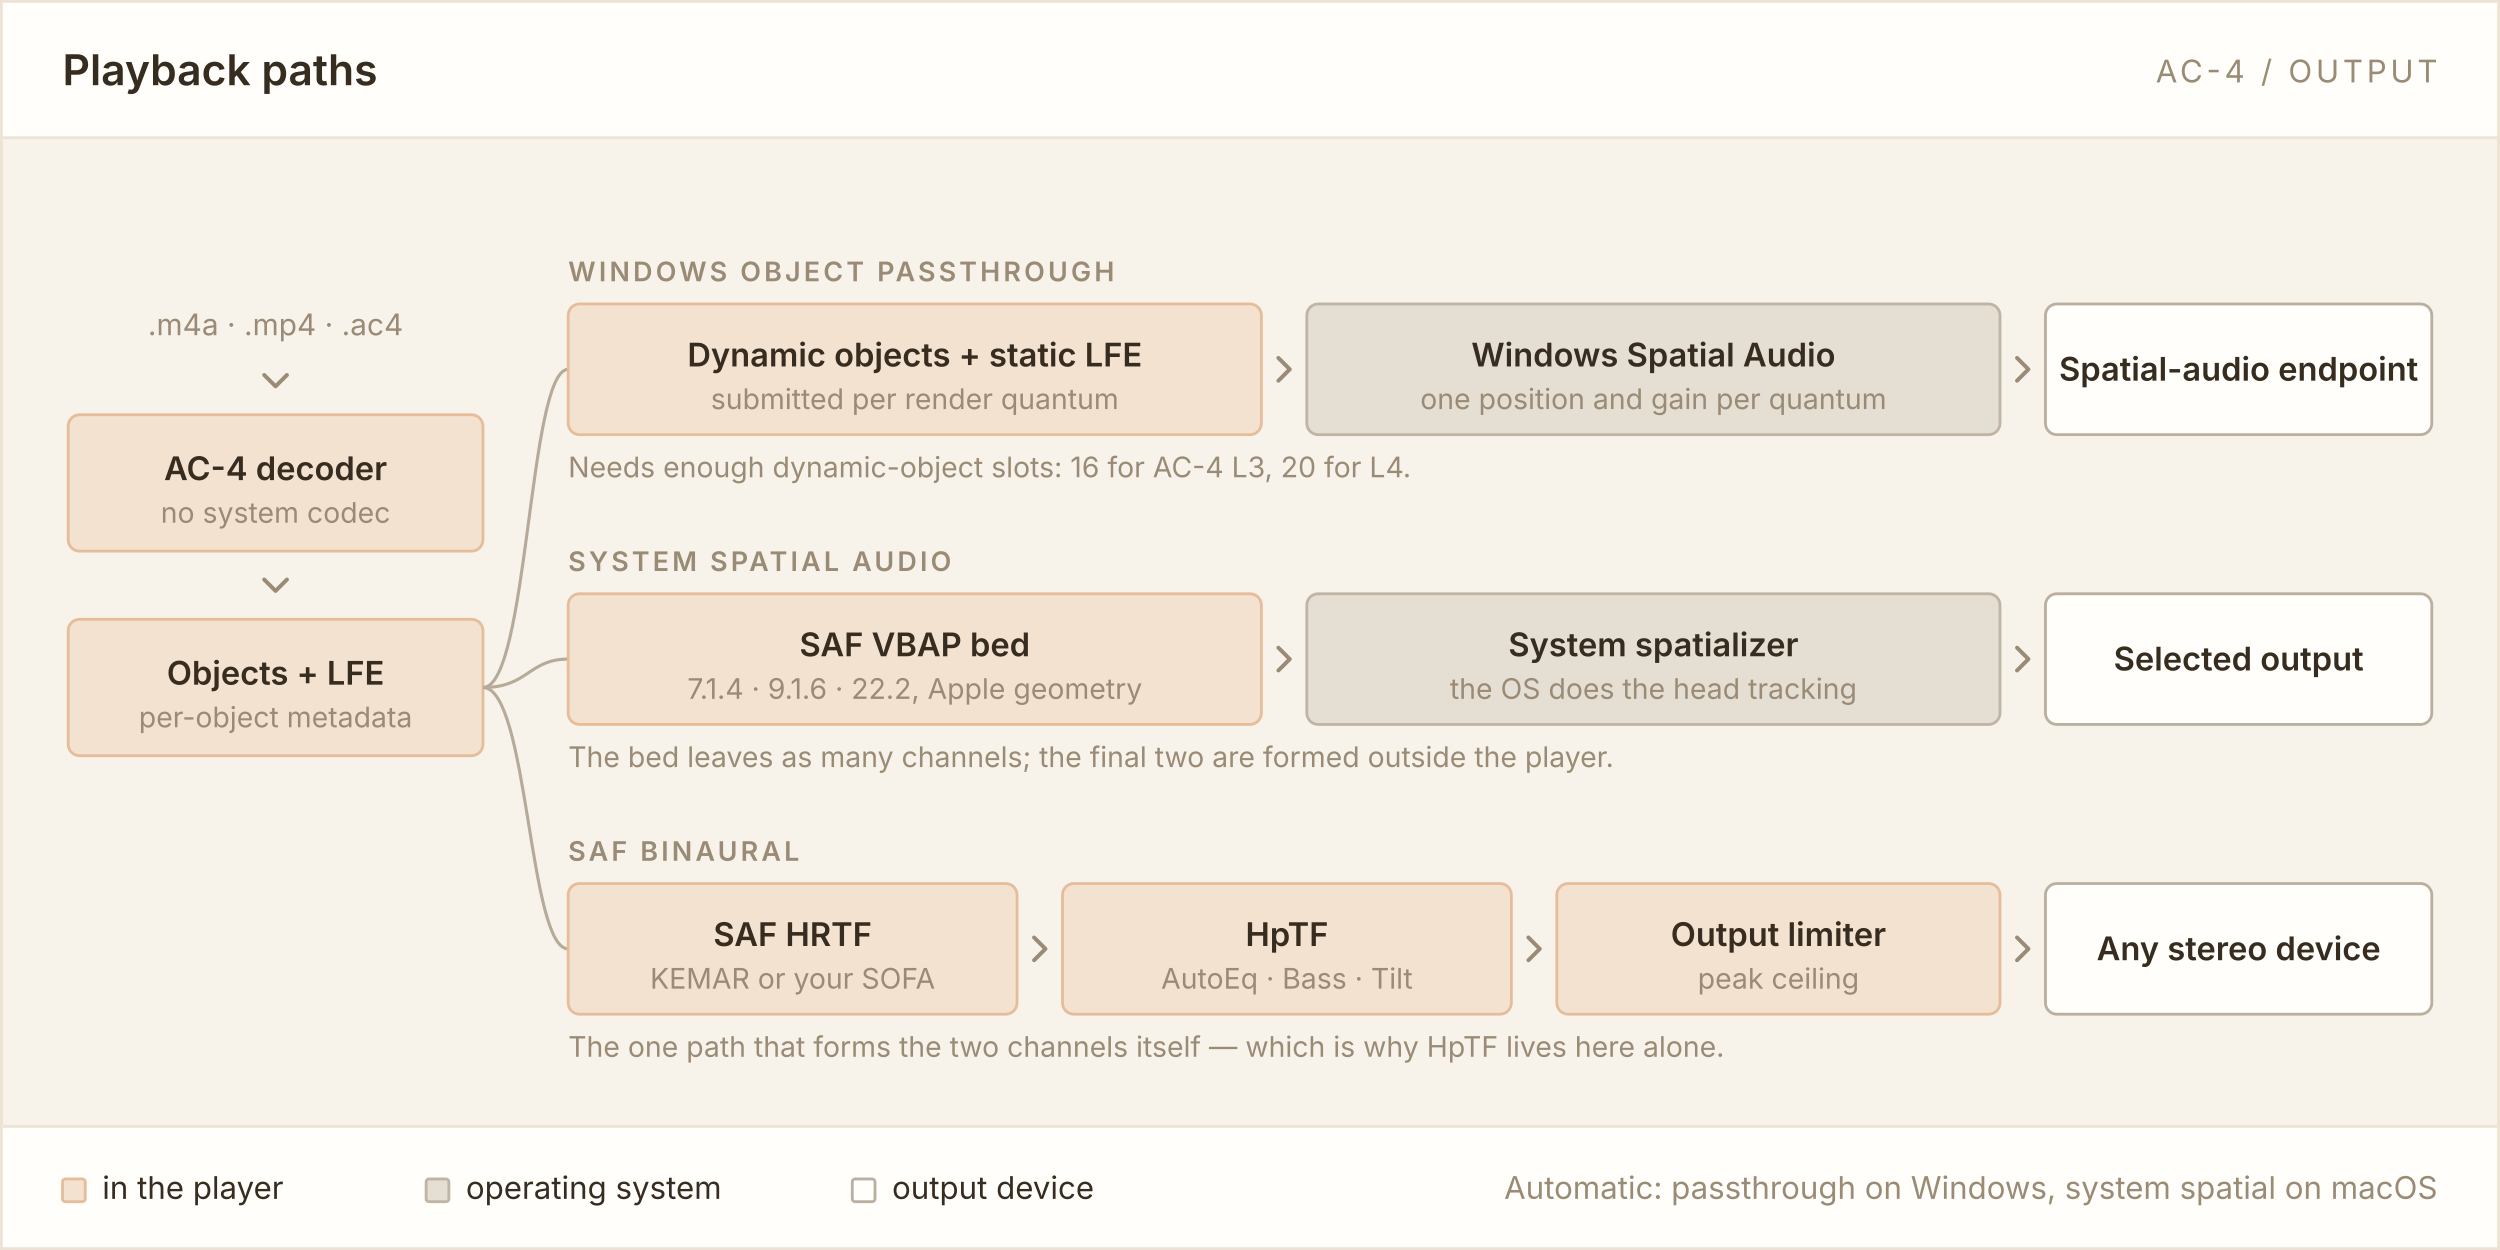
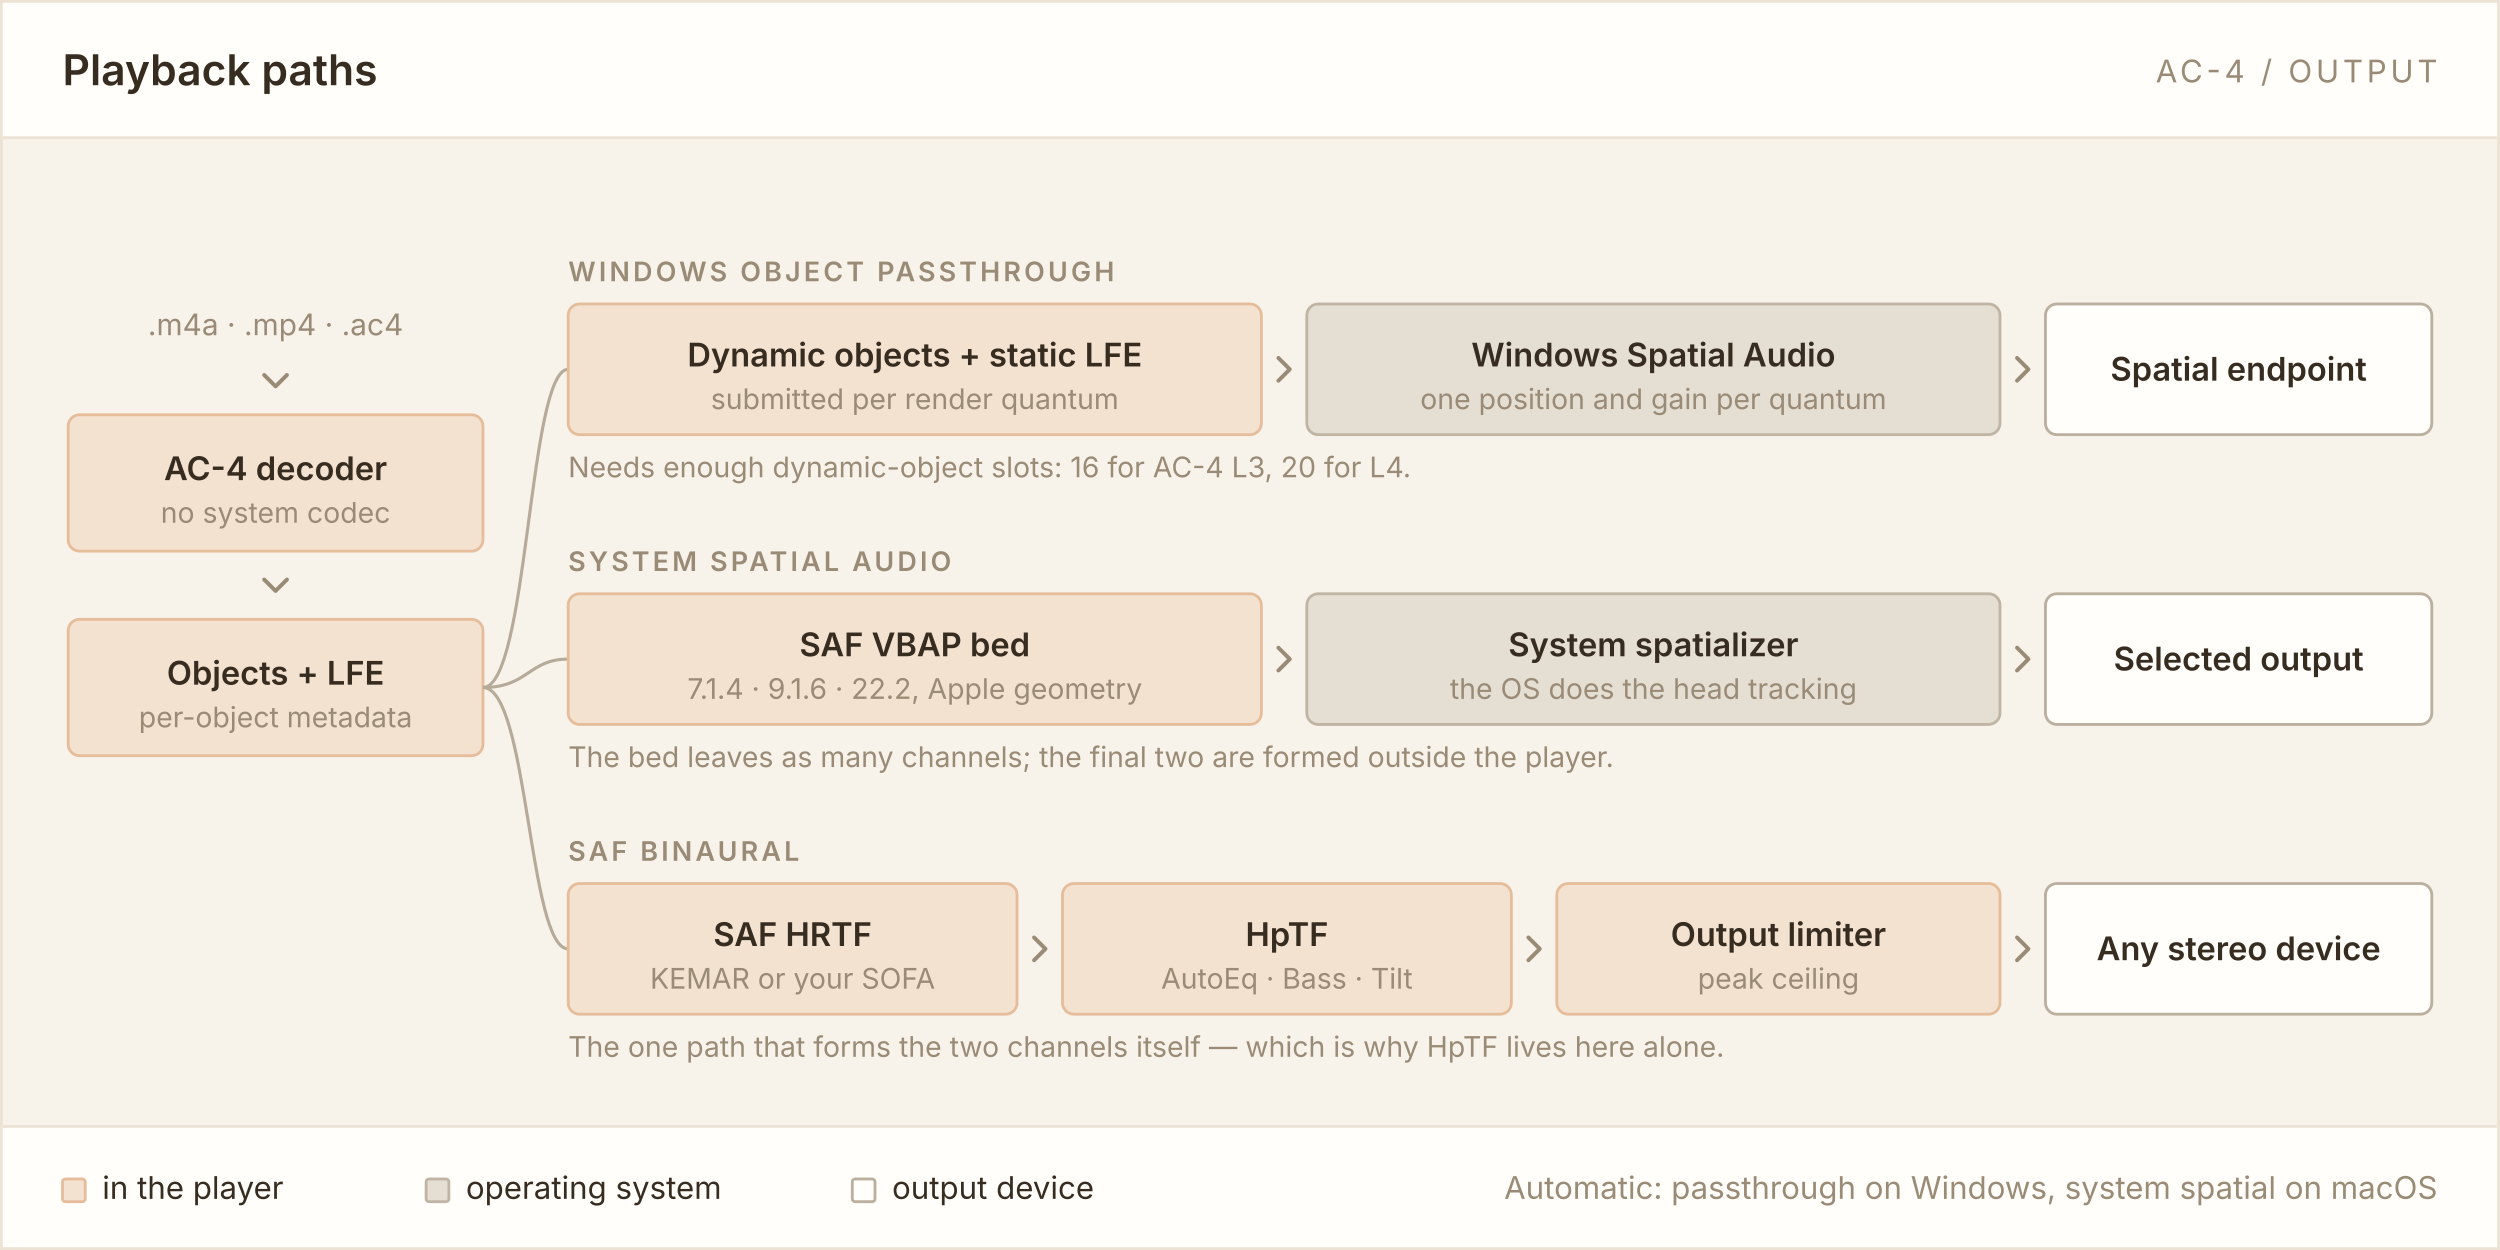
<svg xmlns="http://www.w3.org/2000/svg" width="880" height="440" aria-labelledby="title desc" viewBox="0 0 880 440">
  <g font-family="-apple-system,BlinkMacSystemFont,Segoe UI,sans-serif">
    <path fill="#f8f3ea" stroke="#ece3d4" d="M.5.5h879v439H.5Z" />
    <path fill="#fffefa" d="M1 1h878v47H1Zm0 395h878v43H1Z" />
    <path stroke="#ece3d4" d="M1 48.5h878M1 396.5h878" />
    <text x="22" y="30" fill="#372c20" font-size="15" font-weight="600">Playback paths</text>
    <text x="858" y="29" fill="#9a8b76" font-size="11" letter-spacing="1.3" text-anchor="end">AC-4 / OUTPUT</text>
    <text x="97" y="118" fill="#9a8b76" font-size="10.5" text-anchor="middle">.m4a · .mp4 · .ac4</text>
    <path fill="none" stroke="#9a8b76" stroke-linecap="round" stroke-linejoin="round" stroke-width="1.4" d="m93 132 4 4 4-4" />
    <rect width="146" height="48" x="24" y="146" fill="#f4e2d1" stroke="#e5bd9b" rx="4" />
    <text x="97" y="169" fill="#372c20" font-size="11.5" font-weight="600" text-anchor="middle">AC-4 decoder</text>
    <text x="97" y="184" fill="#9a8b76" font-size="10" text-anchor="middle">no system codec</text>
    <path fill="none" stroke="#9a8b76" stroke-linecap="round" stroke-linejoin="round" stroke-width="1.4" d="m93 204 4 4 4-4" />
    <rect width="146" height="48" x="24" y="218" fill="#f4e2d1" stroke="#e5bd9b" rx="4" />
    <text x="97" y="241" fill="#372c20" font-size="11.5" font-weight="600" text-anchor="middle">Objects + LFE</text>
    <text x="97" y="256" fill="#9a8b76" font-size="10" text-anchor="middle">per-object metadata</text>
    <text x="200" y="99" fill="#9a8b76" font-size="9.5" font-weight="600" letter-spacing="1.1">WINDOWS OBJECT PASSTHROUGH</text>
    <path fill="none" stroke="#b6aa99" stroke-width="1.1" d="M170 242c16 0 16-112 30-112" />
    <rect width="244" height="46" x="200" y="107" fill="#f4e2d1" stroke="#e5bd9b" rx="4" />
    <text x="322" y="129" fill="#372c20" font-size="11.5" font-weight="600" text-anchor="middle">Dynamic objects + static LFE</text>
    <text x="322" y="144" fill="#9a8b76" font-size="10" text-anchor="middle">submitted per render quantum</text>
    <path fill="none" stroke="#9a8b76" stroke-linecap="round" stroke-linejoin="round" stroke-width="1.4" d="m450 126 4 4-4 4" />
    <rect width="244" height="46" x="460" y="107" fill="#e5ded3" stroke="#c0b5a4" rx="4" />
    <text x="582" y="129" fill="#372c20" font-size="11.5" font-weight="600" text-anchor="middle">Windows Spatial Audio</text>
    <text x="582" y="144" fill="#9a8b76" font-size="10" text-anchor="middle">one position and gain per quantum</text>
    <path fill="none" stroke="#9a8b76" stroke-linecap="round" stroke-linejoin="round" stroke-width="1.4" d="m710 126 4 4-4 4" />
    <rect width="136" height="46" x="720" y="107" fill="#fffefa" stroke="#bbaf9f" rx="4" />
-     <text x="788" y="134" fill="#372c20" font-size="11.5" font-weight="600" text-anchor="middle">Spatial-audio endpoint</text>
+     <text x="788" y="134" fill="#372c20" font-size="11.5" font-weight="600" text-anchor="middle">Spatial endpoint</text>
    <text x="200" y="168" fill="#9a8b76" font-size="10">Needs enough dynamic-object slots: 16 for AC-4 L3, 20 for L4.</text>
    <text x="200" y="201" fill="#9a8b76" font-size="9.5" font-weight="600" letter-spacing="1.1">SYSTEM SPATIAL AUDIO</text>
    <path fill="none" stroke="#b6aa99" stroke-width="1.1" d="M170 242c16 0 16-10 30-10" />
    <rect width="244" height="46" x="200" y="209" fill="#f4e2d1" stroke="#e5bd9b" rx="4" />
    <text x="322" y="231" fill="#372c20" font-size="11.5" font-weight="600" text-anchor="middle">SAF VBAP bed</text>
    <text x="322" y="246" fill="#9a8b76" font-size="10" text-anchor="middle">7.1.4 · 9.1.6 · 22.2, Apple geometry</text>
    <path fill="none" stroke="#9a8b76" stroke-linecap="round" stroke-linejoin="round" stroke-width="1.4" d="m450 228 4 4-4 4" />
    <rect width="244" height="46" x="460" y="209" fill="#e5ded3" stroke="#c0b5a4" rx="4" />
    <text x="582" y="231" fill="#372c20" font-size="11.5" font-weight="600" text-anchor="middle">System spatializer</text>
    <text x="582" y="246" fill="#9a8b76" font-size="10" text-anchor="middle">the OS does the head tracking</text>
    <path fill="none" stroke="#9a8b76" stroke-linecap="round" stroke-linejoin="round" stroke-width="1.4" d="m710 228 4 4-4 4" />
    <rect width="136" height="46" x="720" y="209" fill="#fffefa" stroke="#bbaf9f" rx="4" />
    <text x="788" y="236" fill="#372c20" font-size="11.5" font-weight="600" text-anchor="middle">Selected output</text>
    <text x="200" y="270" fill="#9a8b76" font-size="10">The bed leaves as many channels; the final two are formed outside the player.</text>
    <text x="200" y="303" fill="#9a8b76" font-size="9.5" font-weight="600" letter-spacing="1.1">SAF BINAURAL</text>
    <path fill="none" stroke="#b6aa99" stroke-width="1.1" d="M170 242c16 0 16 92 30 92" />
    <rect width="158" height="46" x="200" y="311" fill="#f4e2d1" stroke="#e5bd9b" rx="4" />
    <text x="279" y="333" fill="#372c20" font-size="11.5" font-weight="600" text-anchor="middle">SAF HRTF</text>
    <text x="279" y="348" fill="#9a8b76" font-size="10" text-anchor="middle">KEMAR or your SOFA</text>
    <path fill="none" stroke="#9a8b76" stroke-linecap="round" stroke-linejoin="round" stroke-width="1.4" d="m364 330 4 4-4 4" />
    <rect width="158" height="46" x="374" y="311" fill="#f4e2d1" stroke="#e5bd9b" rx="4" />
    <text x="453" y="333" fill="#372c20" font-size="11.5" font-weight="600" text-anchor="middle">HpTF</text>
    <text x="453" y="348" fill="#9a8b76" font-size="10" text-anchor="middle">AutoEq · Bass · Tilt</text>
    <path fill="none" stroke="#9a8b76" stroke-linecap="round" stroke-linejoin="round" stroke-width="1.4" d="m538 330 4 4-4 4" />
    <rect width="156" height="46" x="548" y="311" fill="#f4e2d1" stroke="#e5bd9b" rx="4" />
    <text x="626" y="333" fill="#372c20" font-size="11.5" font-weight="600" text-anchor="middle">Output limiter</text>
    <text x="626" y="348" fill="#9a8b76" font-size="10" text-anchor="middle">peak ceiling</text>
    <path fill="none" stroke="#9a8b76" stroke-linecap="round" stroke-linejoin="round" stroke-width="1.4" d="m710 330 4 4-4 4" />
    <rect width="136" height="46" x="720" y="311" fill="#fffefa" stroke="#bbaf9f" rx="4" />
    <text x="788" y="338" fill="#372c20" font-size="11.5" font-weight="600" text-anchor="middle">Any stereo device</text>
    <text x="200" y="372" fill="#9a8b76" font-size="10">The one path that forms the two channels itself — which is why HpTF lives here alone.</text>
    <rect width="8" height="8" x="22" y="415" fill="#f4e2d1" stroke="#e5bd9b" rx="1" />
    <text x="36" y="422" fill="#372c20" font-size="11">in the player</text>
    <rect width="8" height="8" x="150" y="415" fill="#e5ded3" stroke="#c0b5a4" rx="1" />
    <text x="164" y="422" fill="#372c20" font-size="11">operating system</text>
    <rect width="8" height="8" x="300" y="415" fill="#fffefa" stroke="#bbaf9f" rx="1" />
    <text x="314" y="422" fill="#372c20" font-size="11">output device</text>
    <text x="858" y="422" fill="#9a8b76" font-size="11" text-anchor="end">Automatic: passthrough on Windows, system spatial on macOS</text>
  </g>
</svg>
